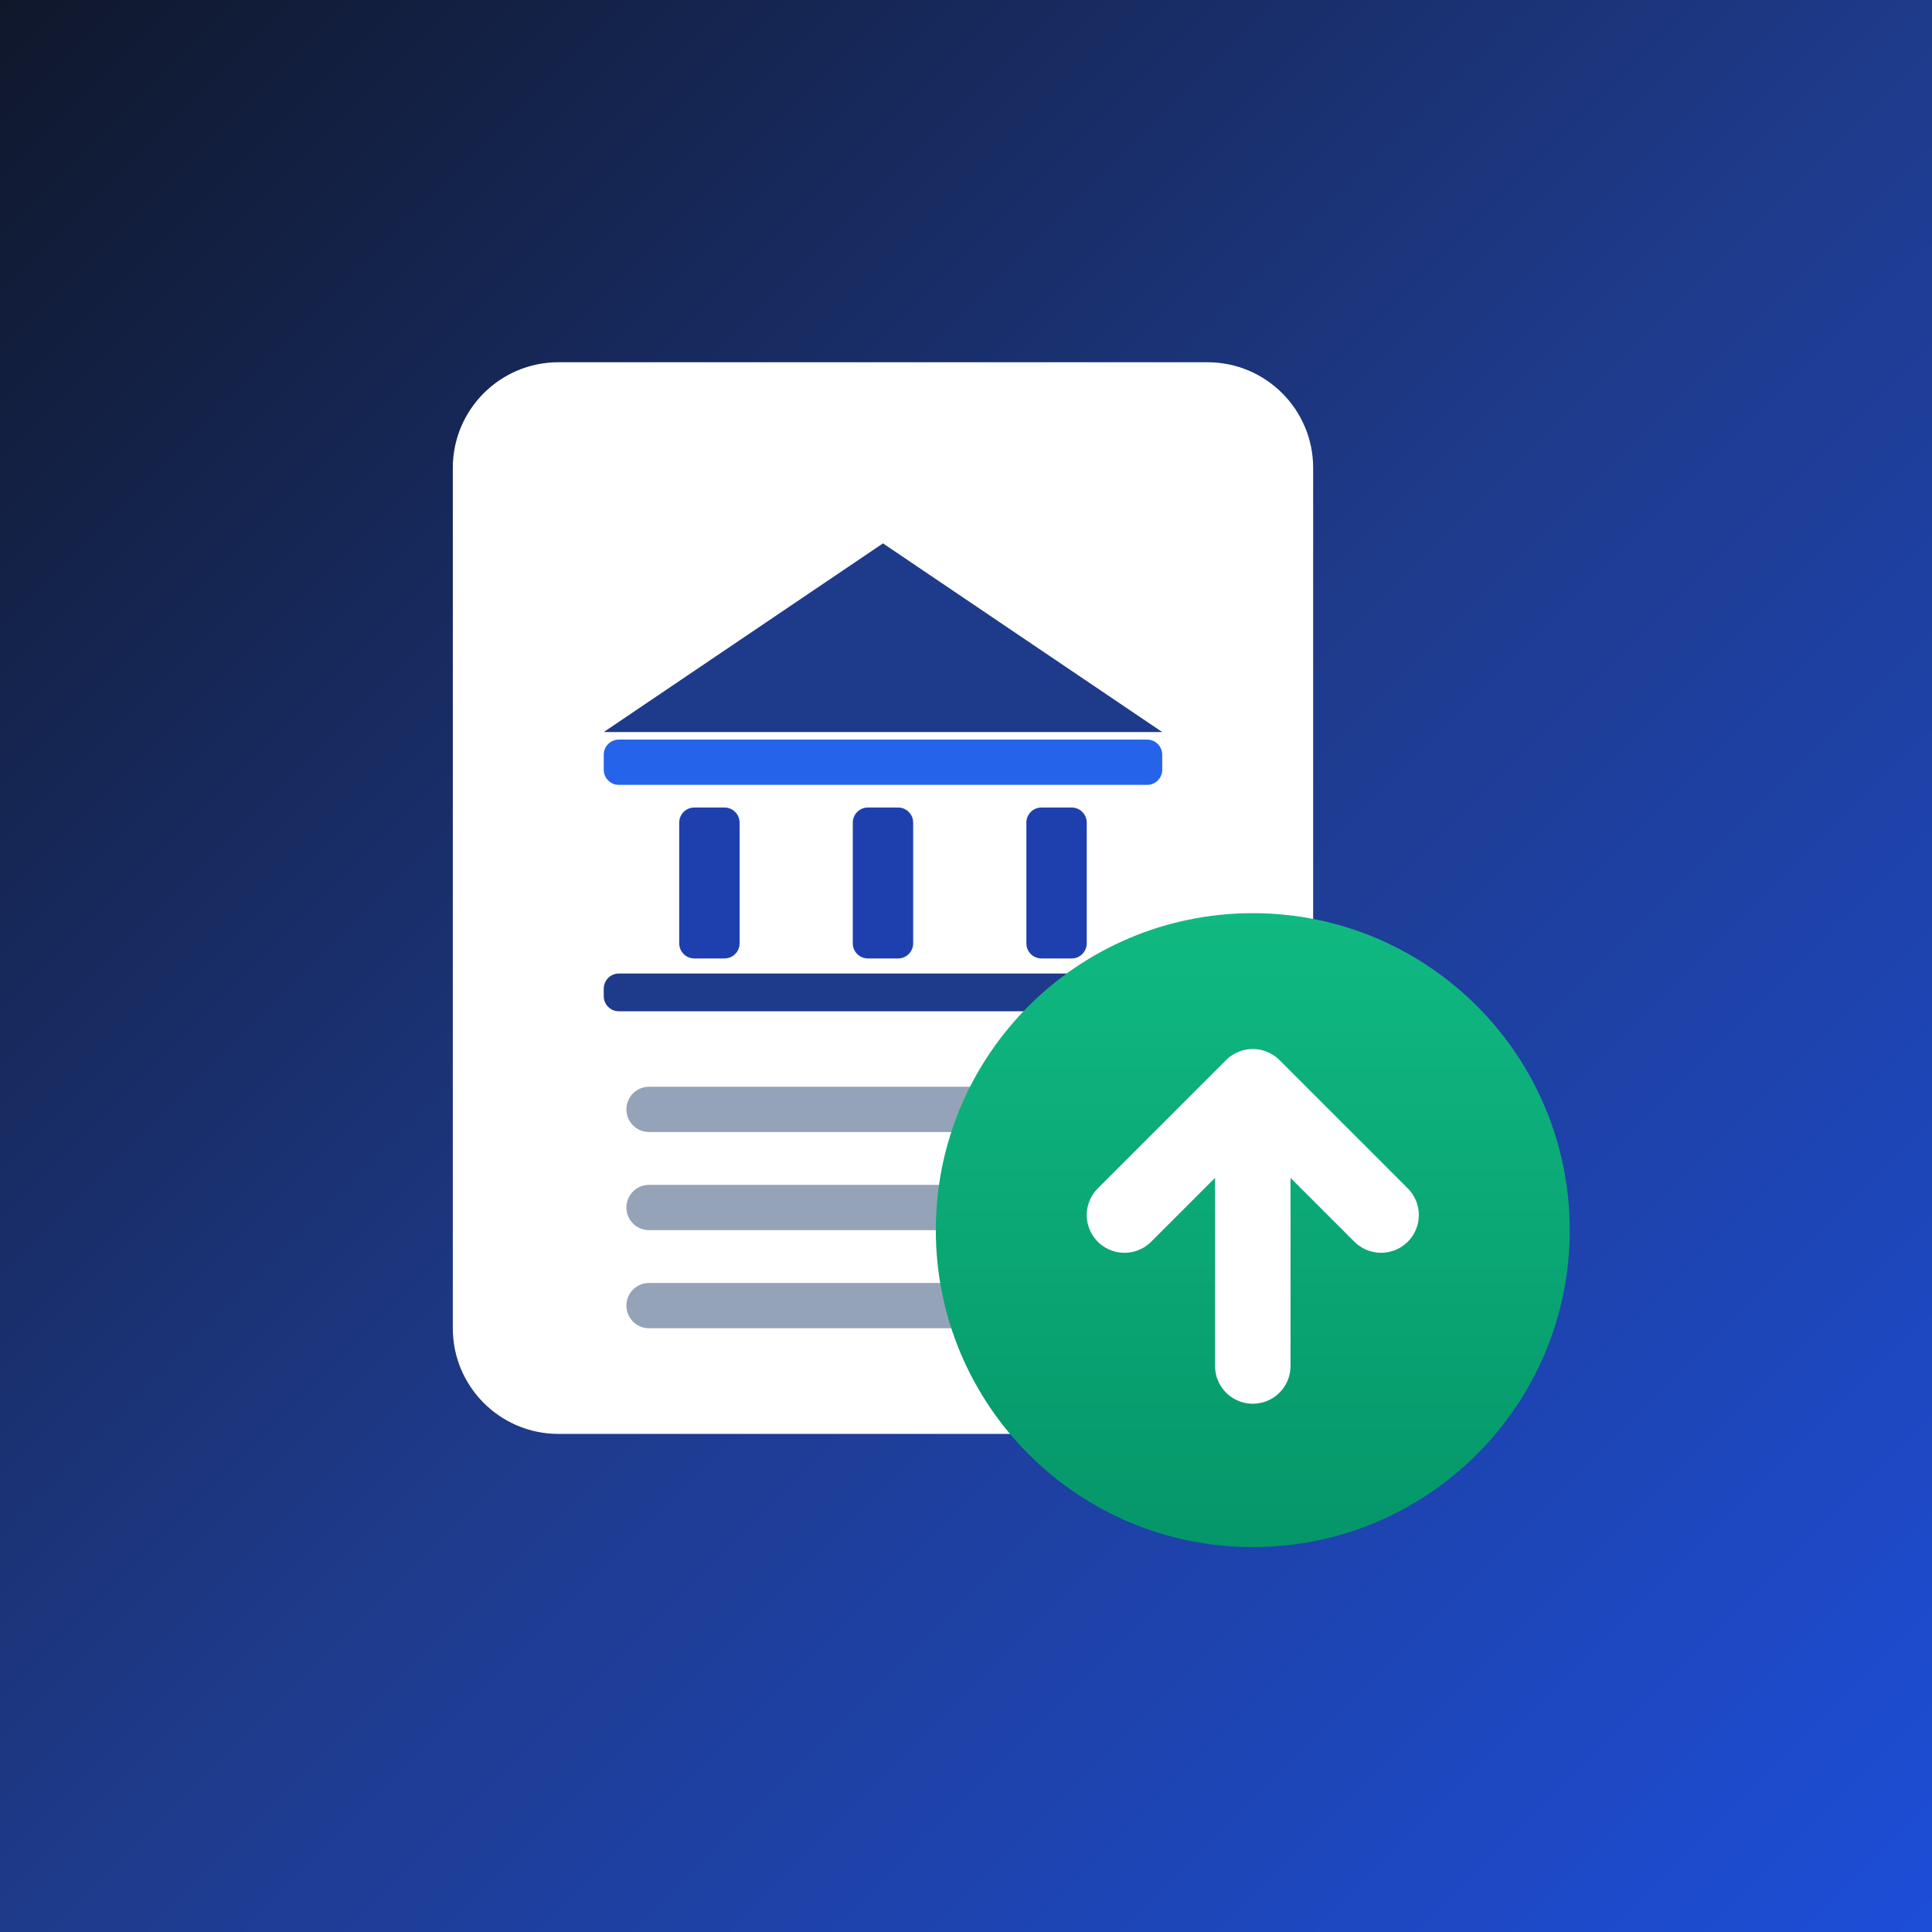
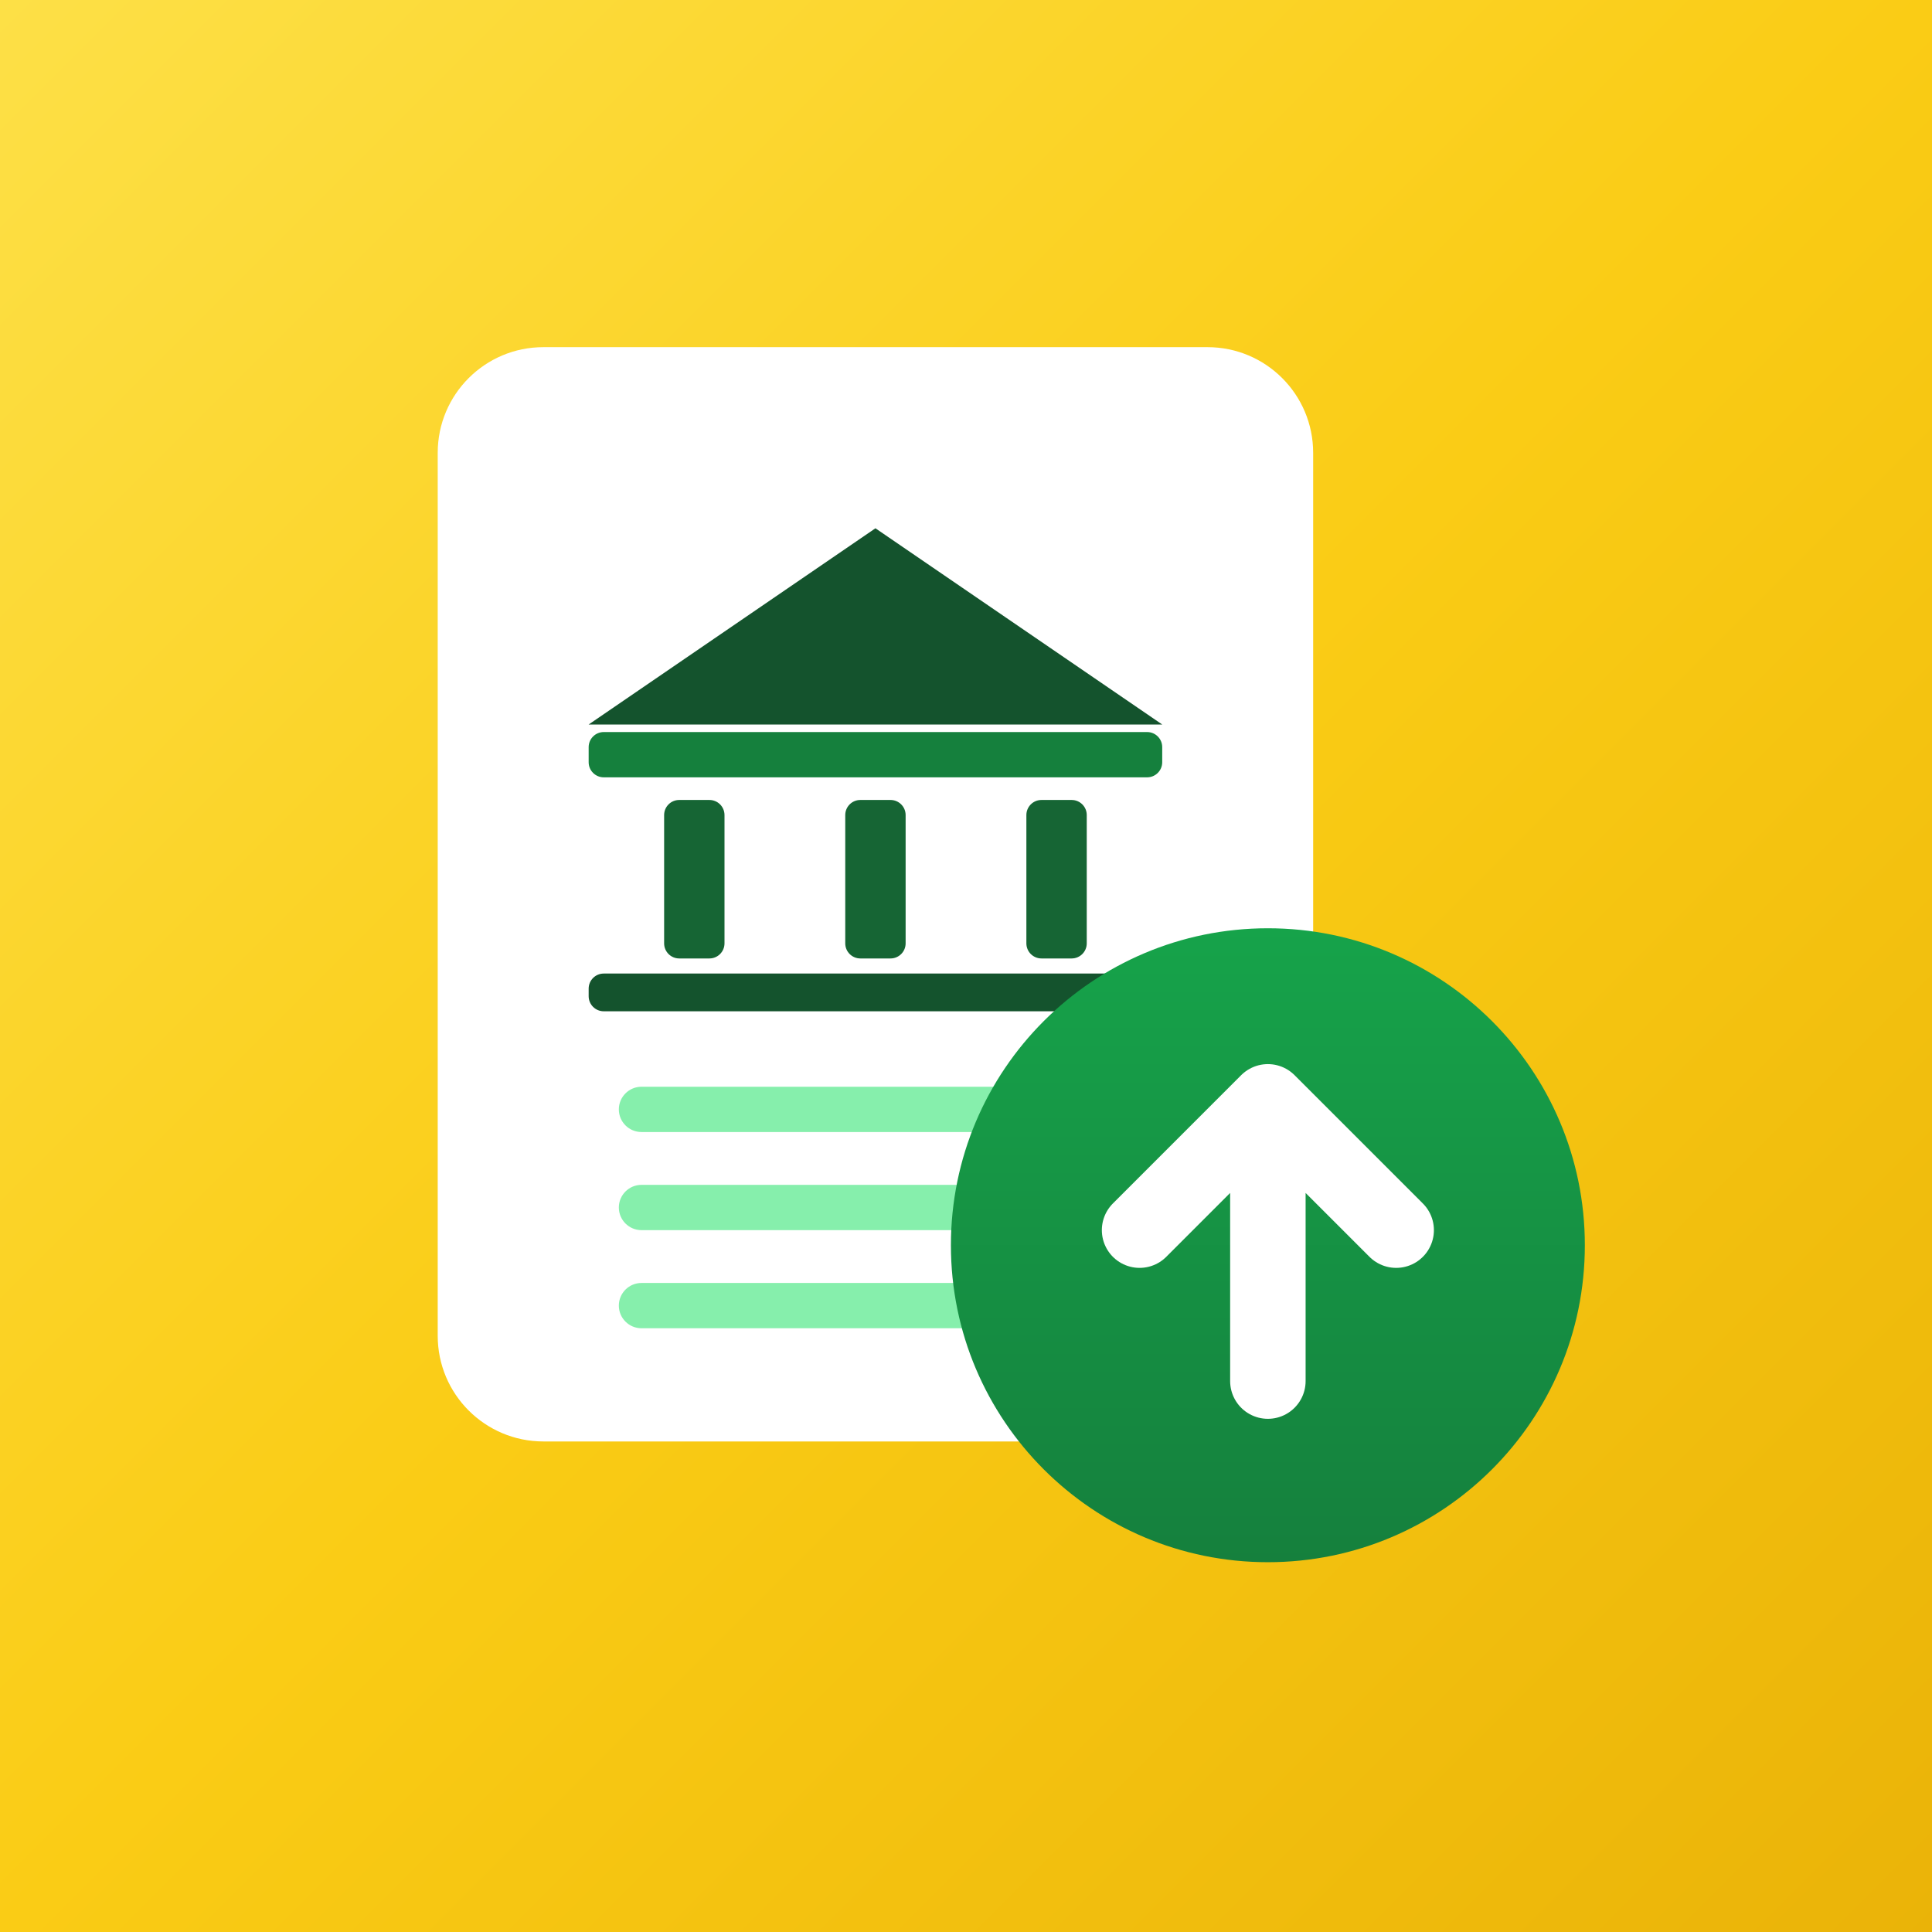
<svg xmlns="http://www.w3.org/2000/svg" viewBox="0 0 512 512" width="512" height="512">
  <defs>
    <linearGradient id="bg" x1="0%" y1="0%" x2="100%" y2="100%">
-       <stop offset="0%" stop-color="#0f172a" />
-       <stop offset="50%" stop-color="#1e3a8a" />
-       <stop offset="100%" stop-color="#1d4ed8" />
+       <stop offset="0%" stop-color="#fde047" />
+       <stop offset="50%" stop-color="#facc15" />
+       <stop offset="100%" stop-color="#eab308" />
    </linearGradient>
    <linearGradient id="badge" x1="0%" y1="0%" x2="0%" y2="100%">
-       <stop offset="0%" stop-color="#10b981" />
-       <stop offset="100%" stop-color="#059669" />
+       <stop offset="0%" stop-color="#16a34a" />
+       <stop offset="100%" stop-color="#15803d" />
    </linearGradient>
  </defs>
  <rect width="512" height="512" fill="url(#bg)" />
-   <rect x="120" y="96" width="228" height="284" rx="28" fill="#ffffff" />
-   <polygon points="160,194 234,144 308,194" fill="#1e3a8a" />
-   <rect x="160" y="196" width="148" height="12" rx="4" fill="#2563eb" />
-   <rect x="180" y="214" width="16" height="40" rx="4" fill="#1e40af" />
-   <rect x="226" y="214" width="16" height="40" rx="4" fill="#1e40af" />
-   <rect x="272" y="214" width="16" height="40" rx="4" fill="#1e40af" />
-   <rect x="160" y="258" width="148" height="10" rx="4" fill="#1e3a8a" />
-   <rect x="166" y="288" width="136" height="12" rx="6" fill="#94a3b8" />
-   <rect x="166" y="314" width="120" height="12" rx="6" fill="#94a3b8" />
-   <rect x="166" y="340" width="104" height="12" rx="6" fill="#94a3b8" />
-   <circle cx="332" cy="326" r="84" fill="url(#badge)" />
-   <path d="M332 362 V290 M298 322 L332 288 L366 322" stroke="#ffffff" stroke-width="20" stroke-linecap="round" stroke-linejoin="round" fill="none" />
+   <rect x="116" y="92" width="232" height="290" rx="28" fill="#ffffff" />
+   <polygon points="156,192 232,140 308,192" fill="#14532d" />
+   <rect x="156" y="194" width="152" height="12" rx="4" fill="#15803d" />
+   <rect x="176" y="212" width="16" height="42" rx="4" fill="#166534" />
+   <rect x="224" y="212" width="16" height="42" rx="4" fill="#166534" />
+   <rect x="272" y="212" width="16" height="42" rx="4" fill="#166534" />
+   <rect x="156" y="258" width="152" height="10" rx="4" fill="#14532d" />
+   <rect x="164" y="288" width="136" height="12" rx="6" fill="#86efac" />
+   <rect x="164" y="314" width="120" height="12" rx="6" fill="#86efac" />
+   <rect x="164" y="340" width="104" height="12" rx="6" fill="#86efac" />
+   <circle cx="336" cy="330" r="84" fill="url(#badge)" />
+   <path d="M336 366 V294 M302 326 L336 292 L370 326" stroke="#ffffff" stroke-width="20" stroke-linecap="round" stroke-linejoin="round" fill="none" />
</svg>
